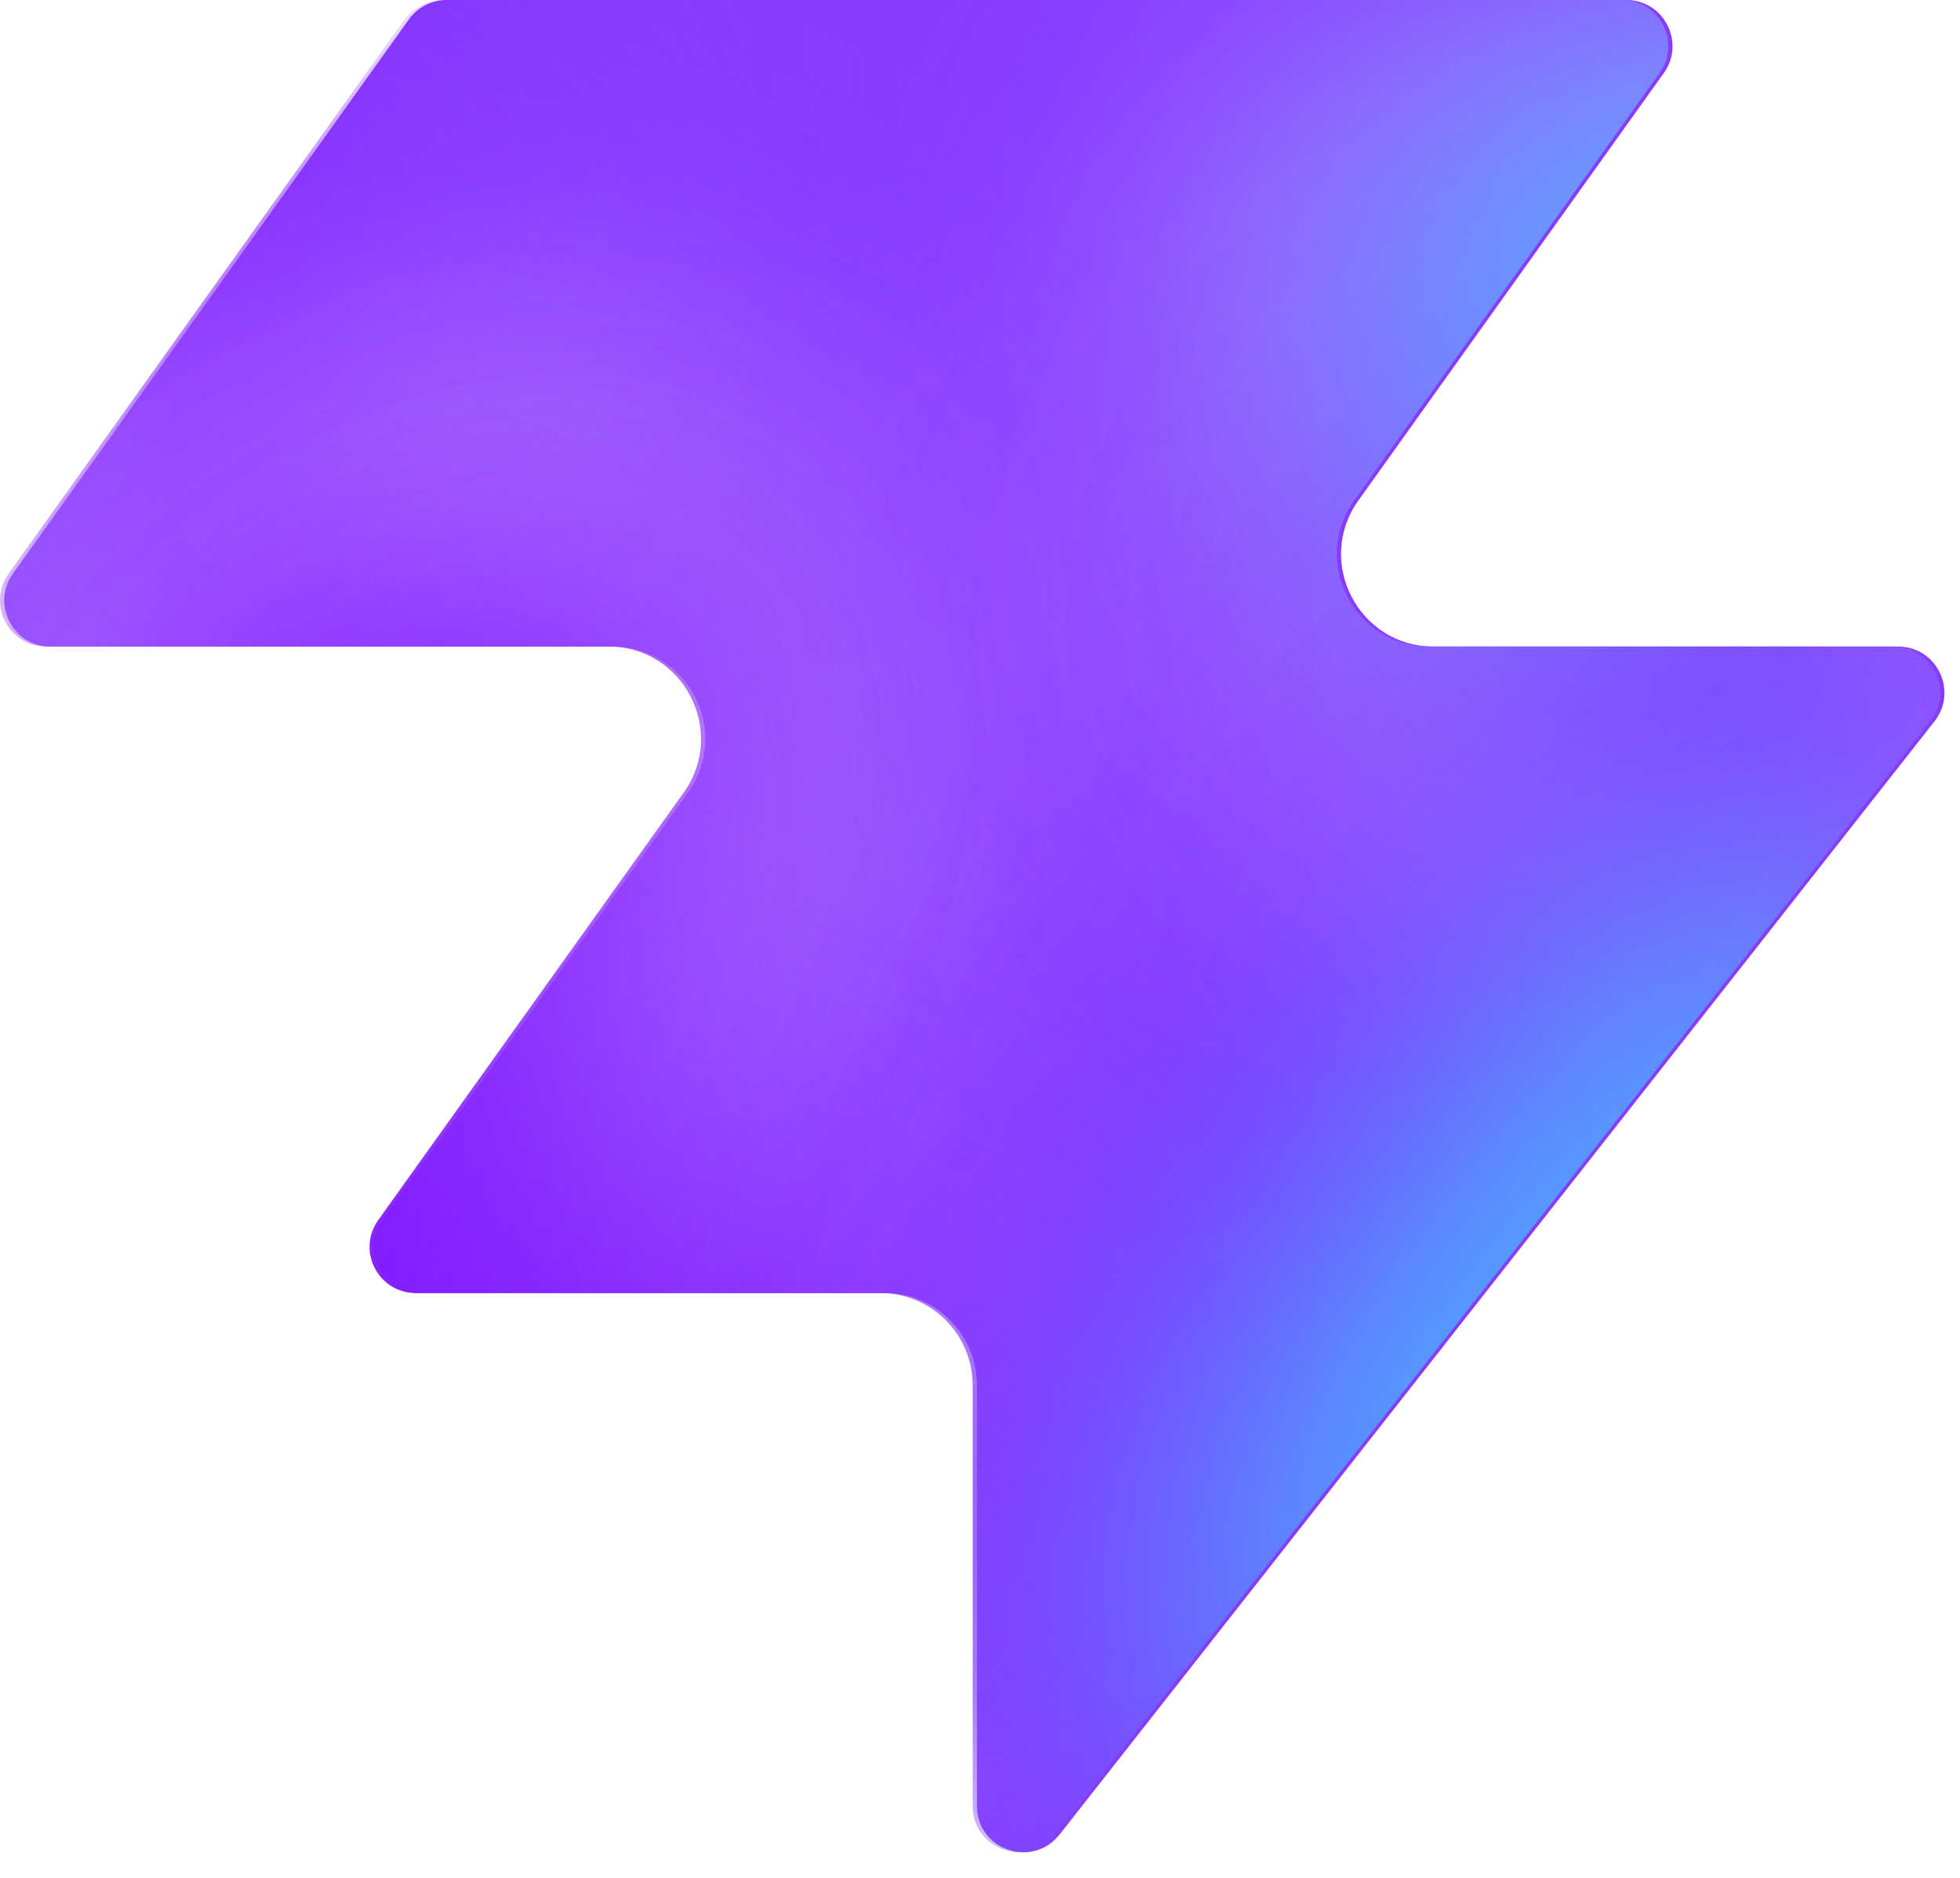
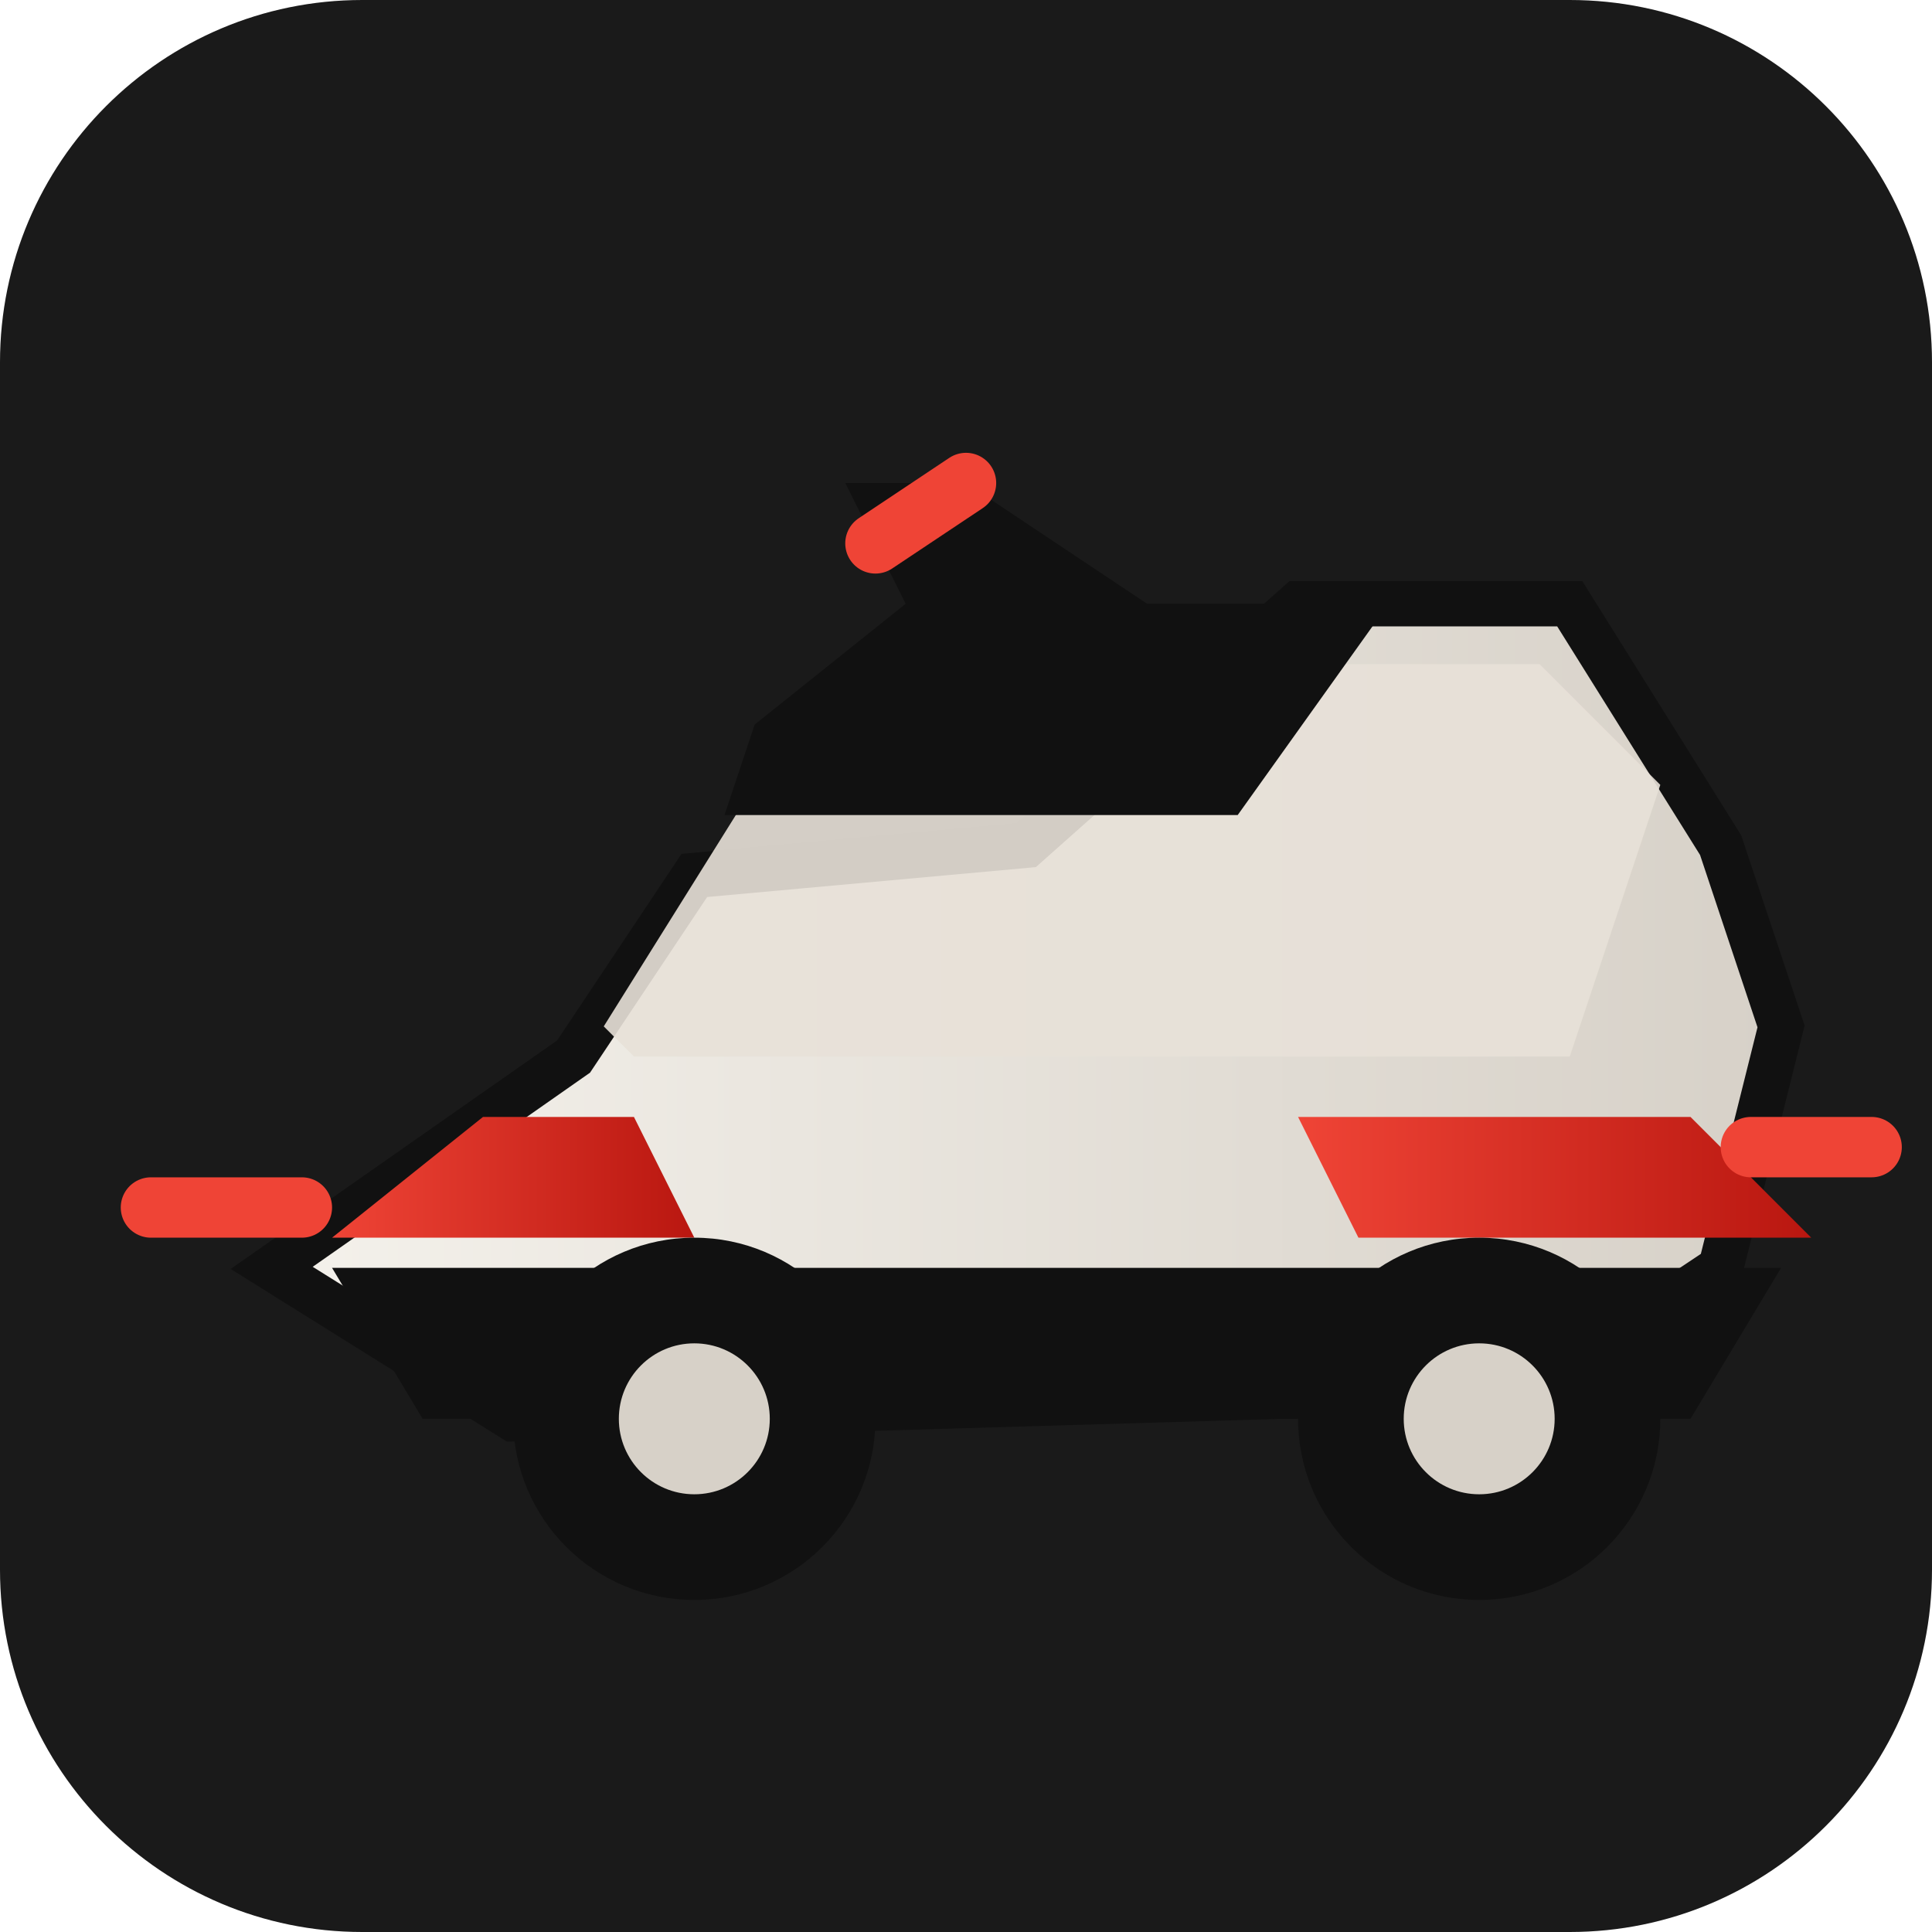
- <svg xmlns="http://www.w3.org/2000/svg" width="48" height="46" fill="none" viewBox="0 0 48 46">
-   <path fill="#863bff" d="M25.946 44.938c-.664.845-2.021.375-2.021-.698V33.937a2.26 2.26 0 0 0-2.262-2.262H10.287c-.92 0-1.456-1.04-.92-1.788l7.48-10.471c1.07-1.497 0-3.578-1.842-3.578H1.237c-.92 0-1.456-1.04-.92-1.788L10.013.474c.214-.297.556-.474.92-.474h28.894c.92 0 1.456 1.04.92 1.788l-7.48 10.471c-1.07 1.498 0 3.579 1.842 3.579h11.377c.943 0 1.473 1.088.89 1.83L25.947 44.94z" style="fill:#863bff;fill:color(display-p3 .525 .23 1);fill-opacity:1" />
-   <mask id="a" width="48" height="46" x="0" y="0" maskUnits="userSpaceOnUse" style="mask-type:alpha">
-     <path fill="#000" d="M25.842 44.938c-.664.844-2.021.375-2.021-.698V33.937a2.26 2.26 0 0 0-2.262-2.262H10.183c-.92 0-1.456-1.04-.92-1.788l7.48-10.471c1.07-1.498 0-3.579-1.842-3.579H1.133c-.92 0-1.456-1.04-.92-1.787L9.91.473c.214-.297.556-.474.92-.474h28.894c.92 0 1.456 1.04.92 1.788l-7.48 10.471c-1.07 1.498 0 3.578 1.842 3.578h11.377c.943 0 1.473 1.088.89 1.832L25.843 44.94z" style="fill:#000;fill-opacity:1" />
-   </mask>
-   <g mask="url(#a)">
-     <g filter="url(#b)">
-       <ellipse cx="5.508" cy="14.704" fill="#ede6ff" rx="5.508" ry="14.704" style="fill:#ede6ff;fill:color(display-p3 .927 .903 1);fill-opacity:1" transform="matrix(.00324 1 1 -.00324 -4.47 31.516)" />
-     </g>
-     <g filter="url(#c)">
-       <ellipse cx="10.399" cy="29.851" fill="#ede6ff" rx="10.399" ry="29.851" style="fill:#ede6ff;fill:color(display-p3 .927 .903 1);fill-opacity:1" transform="matrix(.00324 1 1 -.00324 -39.328 7.883)" />
-     </g>
-     <g filter="url(#d)">
-       <ellipse cx="5.508" cy="30.487" fill="#7e14ff" rx="5.508" ry="30.487" style="fill:#7e14ff;fill:color(display-p3 .492 .077 1);fill-opacity:1" transform="rotate(89.814 -25.913 -14.639)scale(1 -1)" />
-     </g>
-     <g filter="url(#e)">
-       <ellipse cx="5.508" cy="30.599" fill="#7e14ff" rx="5.508" ry="30.599" style="fill:#7e14ff;fill:color(display-p3 .492 .077 1);fill-opacity:1" transform="rotate(89.814 -32.644 -3.334)scale(1 -1)" />
-     </g>
-     <g filter="url(#f)">
-       <ellipse cx="5.508" cy="30.599" fill="#7e14ff" rx="5.508" ry="30.599" style="fill:#7e14ff;fill:color(display-p3 .492 .077 1);fill-opacity:1" transform="matrix(.00324 1 1 -.00324 -34.34 30.47)" />
-     </g>
-     <g filter="url(#g)">
-       <ellipse cx="14.072" cy="22.078" fill="#ede6ff" rx="14.072" ry="22.078" style="fill:#ede6ff;fill:color(display-p3 .927 .903 1);fill-opacity:1" transform="rotate(93.35 24.506 48.493)scale(-1 1)" />
-     </g>
-     <g filter="url(#h)">
-       <ellipse cx="3.47" cy="21.501" fill="#7e14ff" rx="3.47" ry="21.501" style="fill:#7e14ff;fill:color(display-p3 .492 .077 1);fill-opacity:1" transform="rotate(89.009 28.708 47.59)scale(-1 1)" />
-     </g>
-     <g filter="url(#i)">
-       <ellipse cx="3.47" cy="21.501" fill="#7e14ff" rx="3.47" ry="21.501" style="fill:#7e14ff;fill:color(display-p3 .492 .077 1);fill-opacity:1" transform="rotate(89.009 28.708 47.59)scale(-1 1)" />
-     </g>
-     <g filter="url(#j)">
-       <ellipse cx=".387" cy="8.972" fill="#7e14ff" rx="4.407" ry="29.108" style="fill:#7e14ff;fill:color(display-p3 .492 .077 1);fill-opacity:1" transform="rotate(39.51 .387 8.972)" />
-     </g>
-     <g filter="url(#k)">
-       <ellipse cx="47.523" cy="-6.092" fill="#7e14ff" rx="4.407" ry="29.108" style="fill:#7e14ff;fill:color(display-p3 .492 .077 1);fill-opacity:1" transform="rotate(37.892 47.523 -6.092)" />
-     </g>
-     <g filter="url(#l)">
-       <ellipse cx="41.412" cy="6.333" fill="#47bfff" rx="5.971" ry="9.665" style="fill:#47bfff;fill:color(display-p3 .28 .748 1);fill-opacity:1" transform="rotate(37.892 41.412 6.333)" />
-     </g>
-     <g filter="url(#m)">
-       <ellipse cx="-1.879" cy="38.332" fill="#7e14ff" rx="4.407" ry="29.108" style="fill:#7e14ff;fill:color(display-p3 .492 .077 1);fill-opacity:1" transform="rotate(37.892 -1.88 38.332)" />
-     </g>
-     <g filter="url(#n)">
-       <ellipse cx="-1.879" cy="38.332" fill="#7e14ff" rx="4.407" ry="29.108" style="fill:#7e14ff;fill:color(display-p3 .492 .077 1);fill-opacity:1" transform="rotate(37.892 -1.88 38.332)" />
-     </g>
-     <g filter="url(#o)">
-       <ellipse cx="35.651" cy="29.907" fill="#7e14ff" rx="4.407" ry="29.108" style="fill:#7e14ff;fill:color(display-p3 .492 .077 1);fill-opacity:1" transform="rotate(37.892 35.651 29.907)" />
-     </g>
-     <g filter="url(#p)">
-       <ellipse cx="38.418" cy="32.4" fill="#47bfff" rx="5.971" ry="15.297" style="fill:#47bfff;fill:color(display-p3 .28 .748 1);fill-opacity:1" transform="rotate(37.892 38.418 32.4)" />
-     </g>
+ <svg xmlns="http://www.w3.org/2000/svg" viewBox="0 0 64 64" role="img" aria-label="F1 car favicon">
+   <defs>
+     <linearGradient id="body" x1="0" x2="1">
+       <stop offset="0%" stop-color="#f4f1eb" />
+       <stop offset="100%" stop-color="#d7d1c8" />
+     </linearGradient>
+     <linearGradient id="accent" x1="0" x2="1">
+       <stop offset="0%" stop-color="#ef4436" />
+       <stop offset="100%" stop-color="#b91710" />
+     </linearGradient>
+   </defs>
+   <rect width="64" height="64" rx="12" fill="#1a1a1a" />
+   <g transform="translate(3 8)">
+     <path d="M6 34 L16 27 L20 21 L31 20 L40 12 L49 12 L54 20 L56 26 L54 34 L48 38 L14 39 Z" fill="url(#body)" stroke="#111" stroke-width="1.5" />
+     <path d="M17 26 L22 18 L31 18 L41 14 L48 14 L52 18 L49 27 L18 27 Z" fill="#e8e1d8" opacity="0.9" />
+     <path d="M8 34 H56 L53 39 H11 Z" fill="#111" />
+     <path d="M18 29 H13 L8 33 H20 Z" fill="url(#accent)" />
+     <path d="M40 29 H53 L57 33 H42 Z" fill="url(#accent)" />
+     <path d="M22 16 L27 12 L25 8 H29 L35 12 L43 12 L38 19 H21 Z" fill="#111" />
+     <circle cx="20" cy="39" r="6" fill="#111" />
+     <circle cx="20" cy="39" r="2.5" fill="#d7d1c8" />
+     <circle cx="46" cy="39" r="6" fill="#111" />
+     <circle cx="46" cy="39" r="2.5" fill="#d7d1c8" />
+     <path d="M2 32 H7" stroke="#ef4436" stroke-width="2" stroke-linecap="round" />
+     <path d="M55 30 H59" stroke="#ef4436" stroke-width="2" stroke-linecap="round" />
+     <path d="M26 10 L29 8" stroke="#ef4436" stroke-width="2" stroke-linecap="round" />
  </g>
-   <defs>
-     <filter id="b" width="60.045" height="41.654" x="-19.77" y="16.149" color-interpolation-filters="sRGB" filterUnits="userSpaceOnUse">
-       <feFlood flood-opacity="0" result="BackgroundImageFix" />
-       <feBlend in="SourceGraphic" in2="BackgroundImageFix" result="shape" />
-       <feGaussianBlur result="effect1_foregroundBlur_2002_17158" stdDeviation="7.659" />
-     </filter>
-     <filter id="c" width="90.34" height="51.437" x="-54.613" y="-7.533" color-interpolation-filters="sRGB" filterUnits="userSpaceOnUse">
-       <feFlood flood-opacity="0" result="BackgroundImageFix" />
-       <feBlend in="SourceGraphic" in2="BackgroundImageFix" result="shape" />
-       <feGaussianBlur result="effect1_foregroundBlur_2002_17158" stdDeviation="7.659" />
-     </filter>
-     <filter id="d" width="79.355" height="29.4" x="-49.64" y="2.03" color-interpolation-filters="sRGB" filterUnits="userSpaceOnUse">
-       <feFlood flood-opacity="0" result="BackgroundImageFix" />
-       <feBlend in="SourceGraphic" in2="BackgroundImageFix" result="shape" />
-       <feGaussianBlur result="effect1_foregroundBlur_2002_17158" stdDeviation="4.596" />
-     </filter>
-     <filter id="e" width="79.579" height="29.4" x="-45.045" y="20.029" color-interpolation-filters="sRGB" filterUnits="userSpaceOnUse">
-       <feFlood flood-opacity="0" result="BackgroundImageFix" />
-       <feBlend in="SourceGraphic" in2="BackgroundImageFix" result="shape" />
-       <feGaussianBlur result="effect1_foregroundBlur_2002_17158" stdDeviation="4.596" />
-     </filter>
-     <filter id="f" width="79.579" height="29.4" x="-43.513" y="21.178" color-interpolation-filters="sRGB" filterUnits="userSpaceOnUse">
-       <feFlood flood-opacity="0" result="BackgroundImageFix" />
-       <feBlend in="SourceGraphic" in2="BackgroundImageFix" result="shape" />
-       <feGaussianBlur result="effect1_foregroundBlur_2002_17158" stdDeviation="4.596" />
-     </filter>
-     <filter id="g" width="74.749" height="58.852" x="15.756" y="-17.901" color-interpolation-filters="sRGB" filterUnits="userSpaceOnUse">
-       <feFlood flood-opacity="0" result="BackgroundImageFix" />
-       <feBlend in="SourceGraphic" in2="BackgroundImageFix" result="shape" />
-       <feGaussianBlur result="effect1_foregroundBlur_2002_17158" stdDeviation="7.659" />
-     </filter>
-     <filter id="h" width="61.377" height="25.362" x="23.548" y="2.284" color-interpolation-filters="sRGB" filterUnits="userSpaceOnUse">
-       <feFlood flood-opacity="0" result="BackgroundImageFix" />
-       <feBlend in="SourceGraphic" in2="BackgroundImageFix" result="shape" />
-       <feGaussianBlur result="effect1_foregroundBlur_2002_17158" stdDeviation="4.596" />
-     </filter>
-     <filter id="i" width="61.377" height="25.362" x="23.548" y="2.284" color-interpolation-filters="sRGB" filterUnits="userSpaceOnUse">
-       <feFlood flood-opacity="0" result="BackgroundImageFix" />
-       <feBlend in="SourceGraphic" in2="BackgroundImageFix" result="shape" />
-       <feGaussianBlur result="effect1_foregroundBlur_2002_17158" stdDeviation="4.596" />
-     </filter>
-     <filter id="j" width="56.045" height="63.649" x="-27.636" y="-22.853" color-interpolation-filters="sRGB" filterUnits="userSpaceOnUse">
-       <feFlood flood-opacity="0" result="BackgroundImageFix" />
-       <feBlend in="SourceGraphic" in2="BackgroundImageFix" result="shape" />
-       <feGaussianBlur result="effect1_foregroundBlur_2002_17158" stdDeviation="4.596" />
-     </filter>
-     <filter id="k" width="54.814" height="64.646" x="20.116" y="-38.415" color-interpolation-filters="sRGB" filterUnits="userSpaceOnUse">
-       <feFlood flood-opacity="0" result="BackgroundImageFix" />
-       <feBlend in="SourceGraphic" in2="BackgroundImageFix" result="shape" />
-       <feGaussianBlur result="effect1_foregroundBlur_2002_17158" stdDeviation="4.596" />
-     </filter>
-     <filter id="l" width="33.541" height="35.313" x="24.641" y="-11.323" color-interpolation-filters="sRGB" filterUnits="userSpaceOnUse">
-       <feFlood flood-opacity="0" result="BackgroundImageFix" />
-       <feBlend in="SourceGraphic" in2="BackgroundImageFix" result="shape" />
-       <feGaussianBlur result="effect1_foregroundBlur_2002_17158" stdDeviation="4.596" />
-     </filter>
-     <filter id="m" width="54.814" height="64.646" x="-29.286" y="6.009" color-interpolation-filters="sRGB" filterUnits="userSpaceOnUse">
-       <feFlood flood-opacity="0" result="BackgroundImageFix" />
-       <feBlend in="SourceGraphic" in2="BackgroundImageFix" result="shape" />
-       <feGaussianBlur result="effect1_foregroundBlur_2002_17158" stdDeviation="4.596" />
-     </filter>
-     <filter id="n" width="54.814" height="64.646" x="-29.286" y="6.009" color-interpolation-filters="sRGB" filterUnits="userSpaceOnUse">
-       <feFlood flood-opacity="0" result="BackgroundImageFix" />
-       <feBlend in="SourceGraphic" in2="BackgroundImageFix" result="shape" />
-       <feGaussianBlur result="effect1_foregroundBlur_2002_17158" stdDeviation="4.596" />
-     </filter>
-     <filter id="o" width="54.814" height="64.646" x="8.244" y="-2.416" color-interpolation-filters="sRGB" filterUnits="userSpaceOnUse">
-       <feFlood flood-opacity="0" result="BackgroundImageFix" />
-       <feBlend in="SourceGraphic" in2="BackgroundImageFix" result="shape" />
-       <feGaussianBlur result="effect1_foregroundBlur_2002_17158" stdDeviation="4.596" />
-     </filter>
-     <filter id="p" width="39.409" height="43.623" x="18.713" y="10.588" color-interpolation-filters="sRGB" filterUnits="userSpaceOnUse">
-       <feFlood flood-opacity="0" result="BackgroundImageFix" />
-       <feBlend in="SourceGraphic" in2="BackgroundImageFix" result="shape" />
-       <feGaussianBlur result="effect1_foregroundBlur_2002_17158" stdDeviation="4.596" />
-     </filter>
-   </defs>
</svg>
